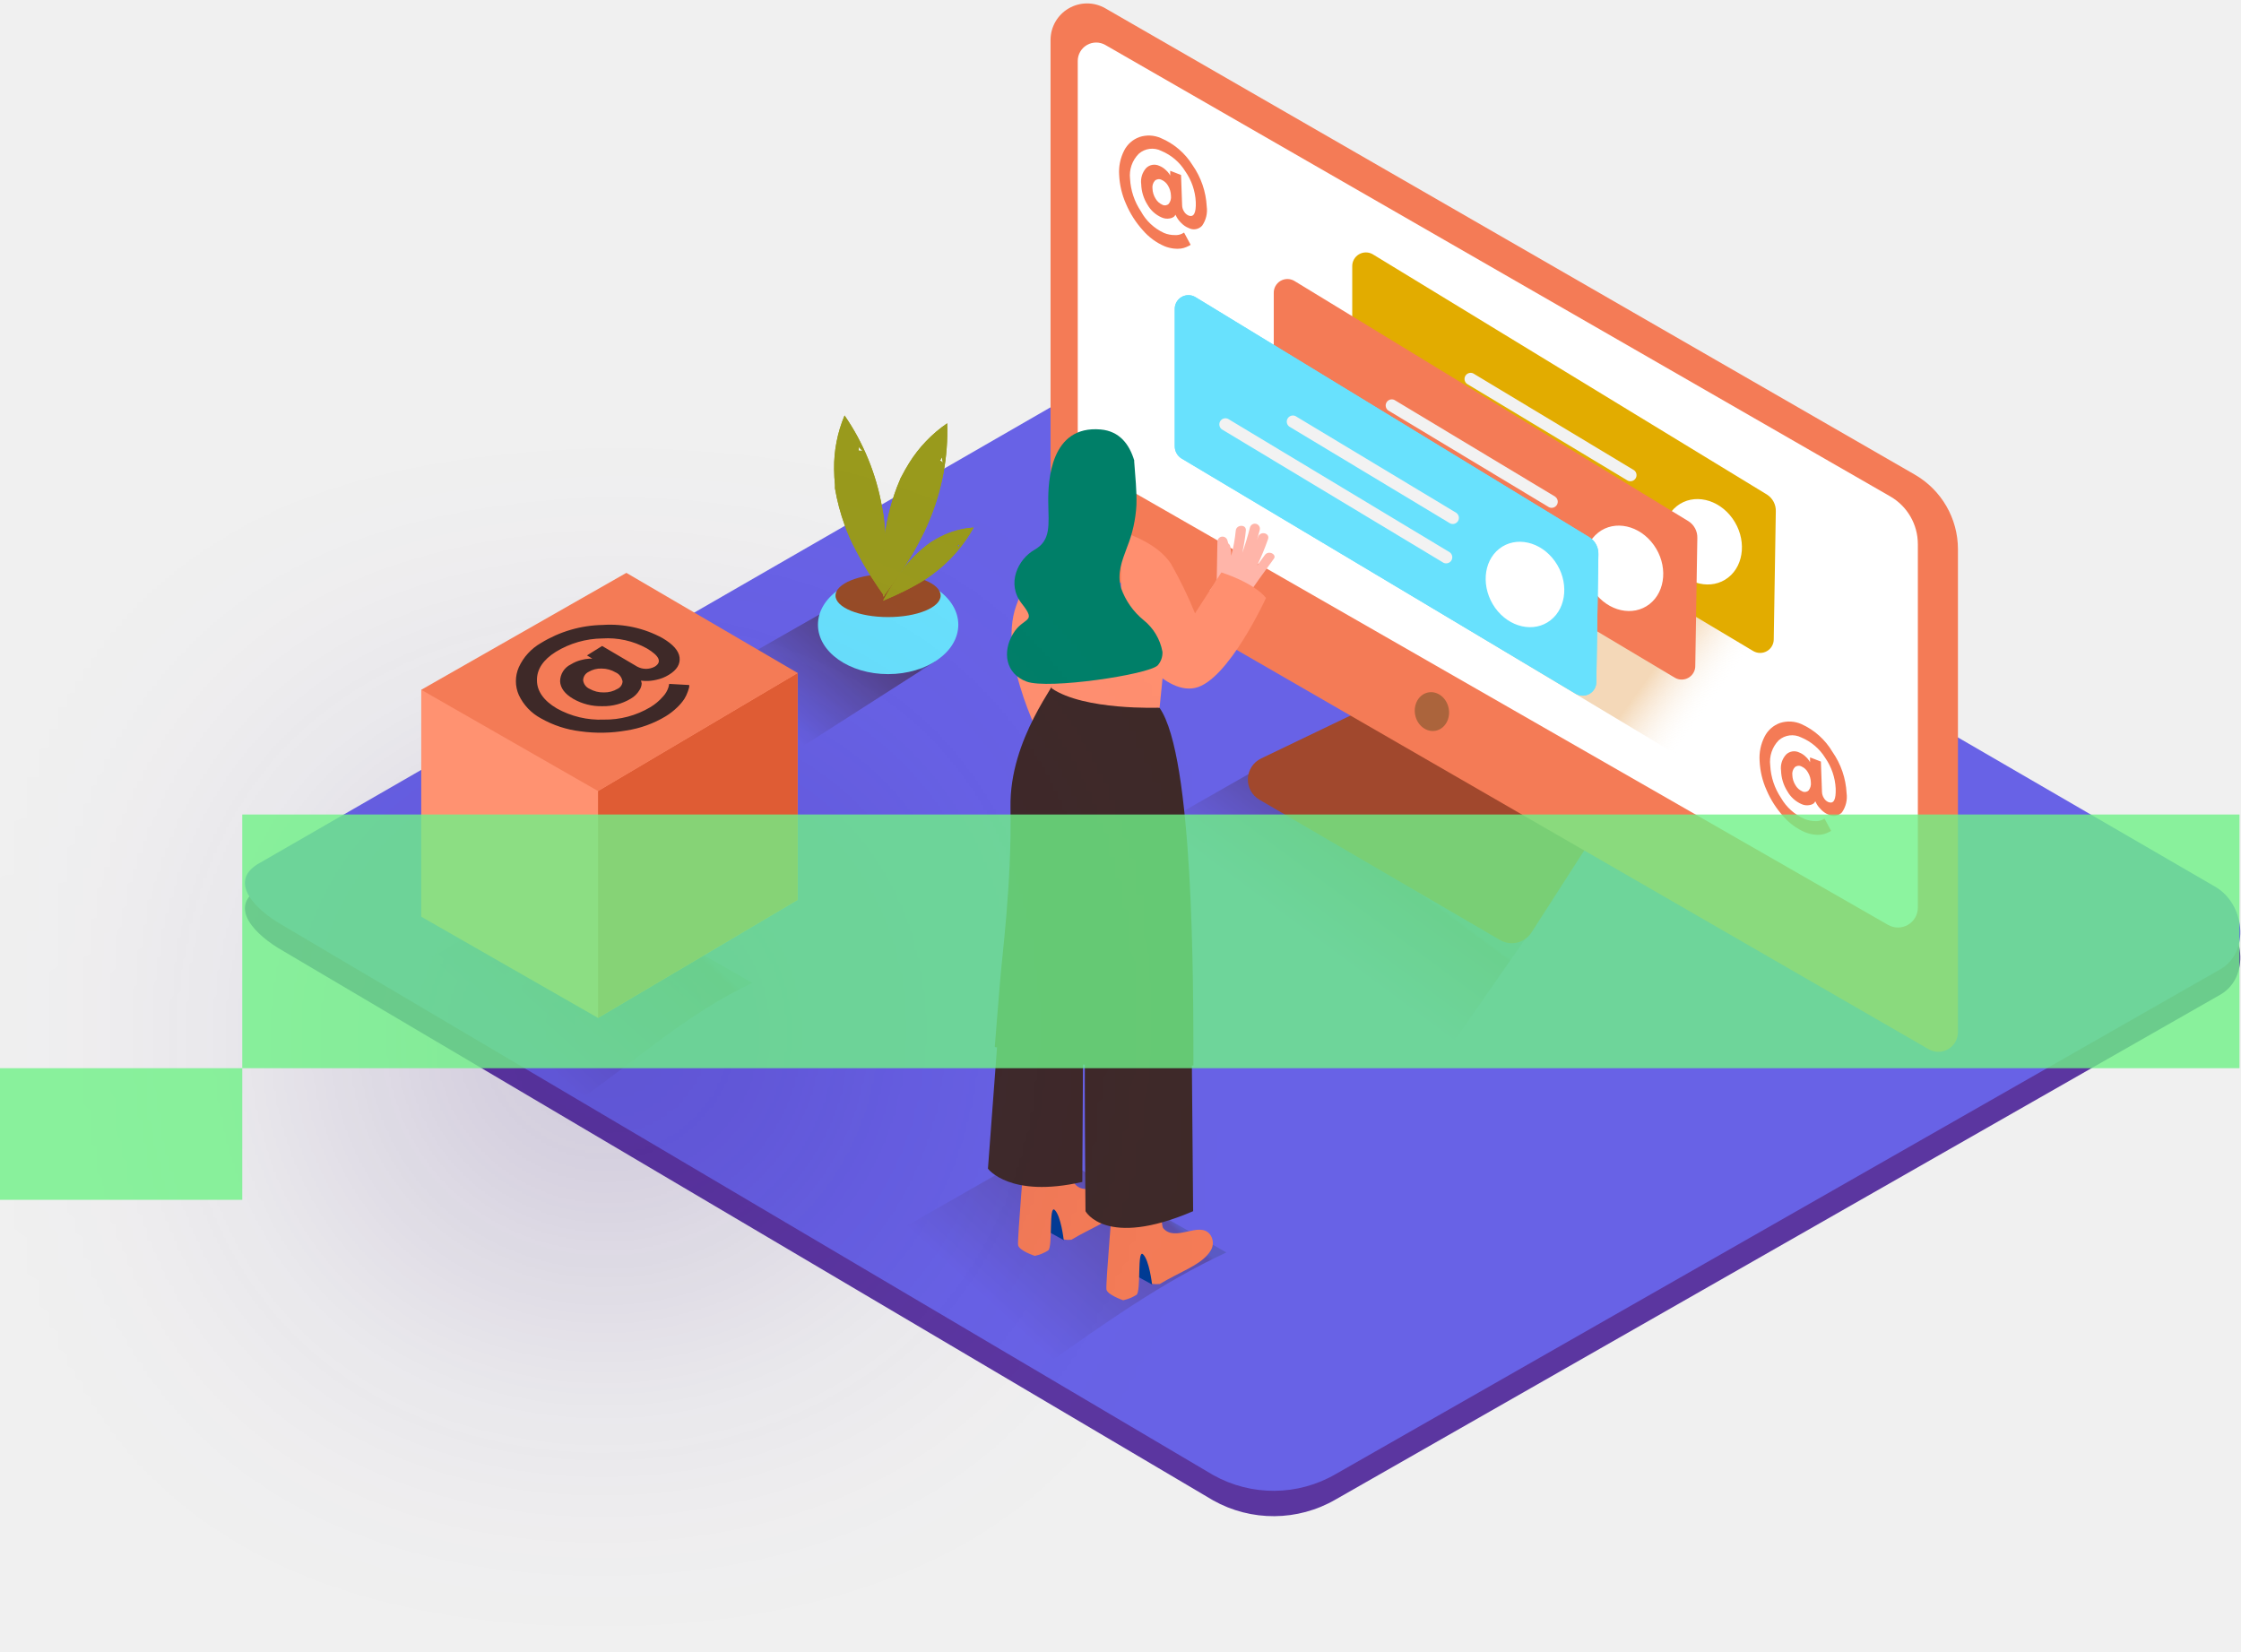
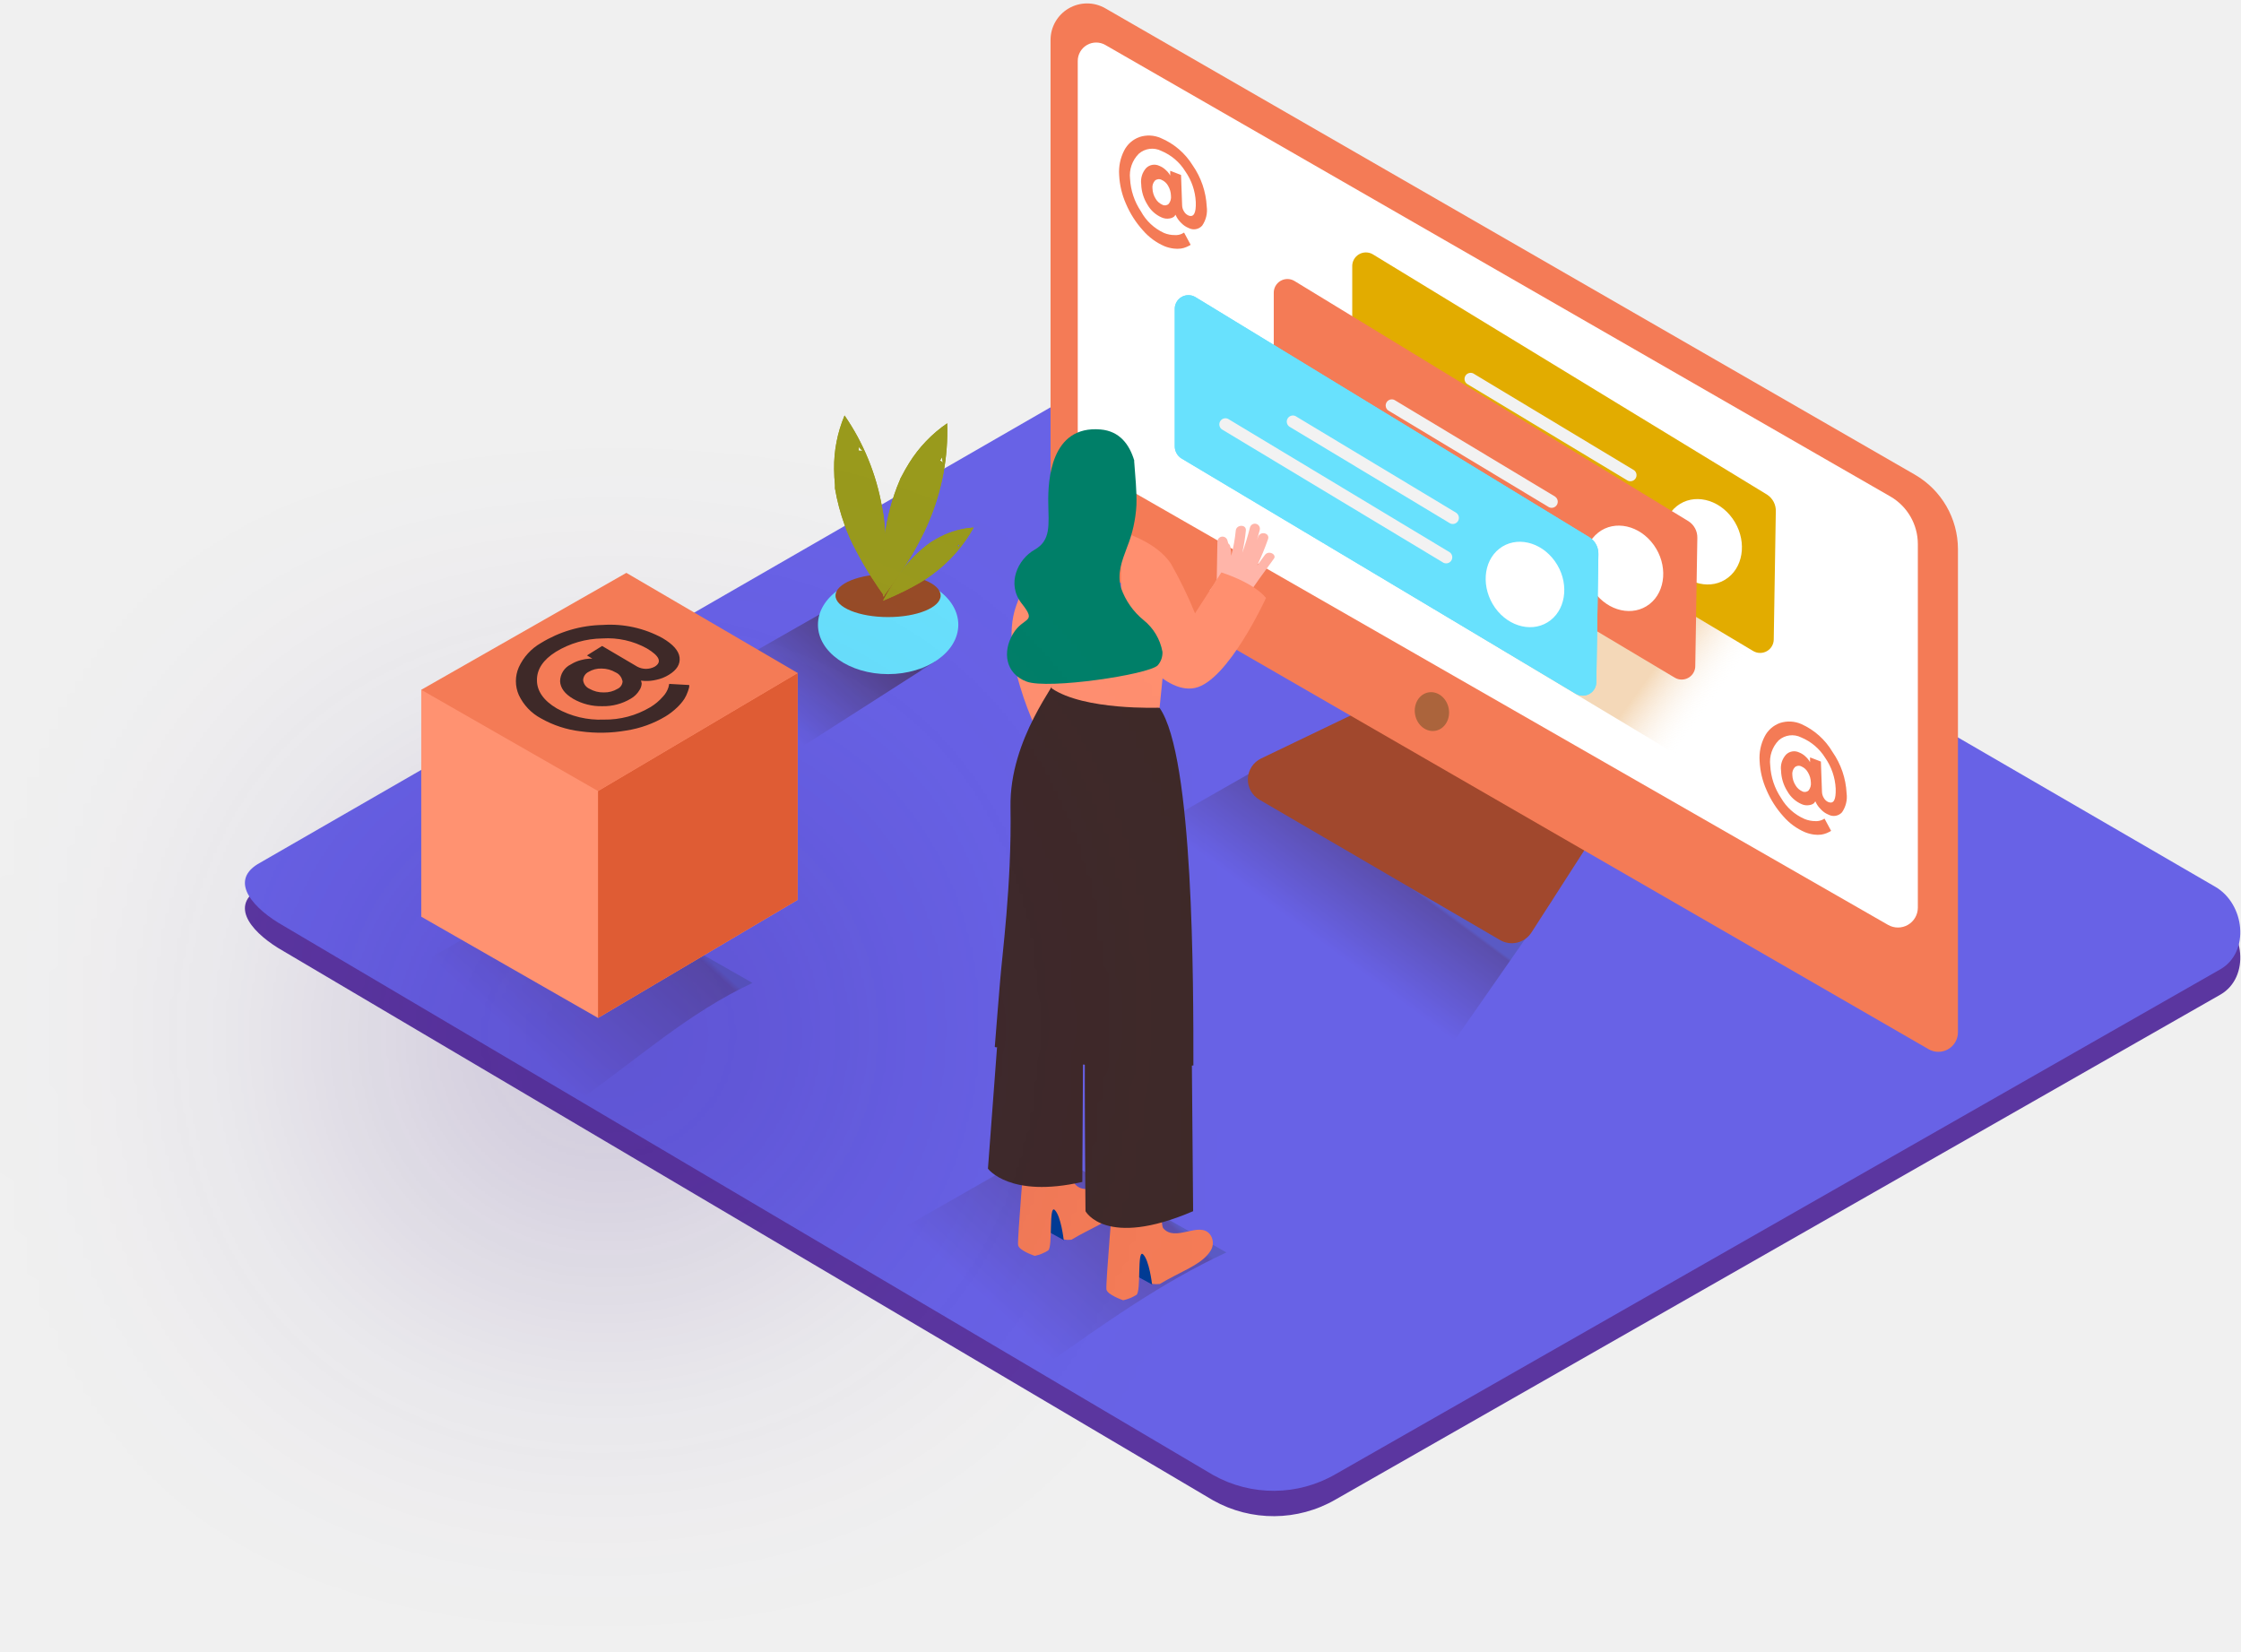
- <svg xmlns="http://www.w3.org/2000/svg" xmlns:xlink="http://www.w3.org/1999/xlink" id="svg141" version="1.1" height="196" width="266">
+ <svg xmlns="http://www.w3.org/2000/svg" xmlns:xlink="http://www.w3.org/1999/xlink" width="266" height="196" version="1.1" id="svg141">
  <defs id="defs43">
-     <linearGradient id="a" y2="55.524%" x2="40.788%" y1="36.858%" x1="61.181%">
-       <stop id="stop2" offset="0%" stop-color="#78B46A" />
-       <stop id="stop4" offset="3%" stop-color="#7F3500" />
-       <stop id="stop6" offset="100%" stop-color="#FFF" />
+     <linearGradient x1="61.181%" y1="36.858%" x2="40.788%" y2="55.524%" id="a">
+       <stop stop-color="#78B46A" offset="0%" id="stop2" />
+       <stop stop-color="#7F3500" offset="3%" id="stop4" />
+       <stop stop-color="#FFF" offset="100%" id="stop6" />
    </linearGradient>
-     <linearGradient id="b" y2="62.428%" x2="29.852%" y1="28.582%" x1="82.186%">
-       <stop id="stop9" offset="0%" stop-color="#78B46A" />
-       <stop id="stop11" offset="3%" stop-color="#7F3500" />
-       <stop id="stop13" offset="100%" stop-color="#FFF" />
+     <linearGradient x1="82.186%" y1="28.582%" x2="29.852%" y2="62.428%" id="b">
+       <stop stop-color="#78B46A" offset="0%" id="stop9" />
+       <stop stop-color="#7F3500" offset="3%" id="stop11" />
+       <stop stop-color="#FFF" offset="100%" id="stop13" />
    </linearGradient>
-     <linearGradient id="c" y2="66.572%" x2="21.557%" y1="21.945%" x1="80.66%">
-       <stop id="stop16" offset="0%" stop-color="#78B46A" />
-       <stop id="stop18" offset="3%" stop-color="#7F3500" />
-       <stop id="stop20" offset="100%" stop-color="#FFF" />
+     <linearGradient x1="80.66%" y1="21.945%" x2="21.557%" y2="66.572%" id="c">
+       <stop stop-color="#78B46A" offset="0%" id="stop16" />
+       <stop stop-color="#7F3500" offset="3%" id="stop18" />
+       <stop stop-color="#FFF" offset="100%" id="stop20" />
    </linearGradient>
-     <linearGradient id="d" y2="55.262%" x2="67.462%" y1="60.558%" x1="81.016%">
-       <stop id="stop23" offset="0%" stop-opacity="0" stop-color="#FFF" />
-       <stop id="stop25" offset="99%" stop-color="#DC841E" />
+     <linearGradient x1="81.016%" y1="60.558%" x2="67.462%" y2="55.262%" id="d">
+       <stop stop-color="#FFF" stop-opacity="0" offset="0%" id="stop23" />
+       <stop stop-color="#DC841E" offset="99%" id="stop25" />
    </linearGradient>
-     <linearGradient id="e" y2="62.288%" x2="29.857%" y1="27.602%" x1="82.183%">
-       <stop id="stop28" offset="0%" stop-color="#78B46A" />
-       <stop id="stop30" offset="3%" stop-color="#7F3500" />
-       <stop id="stop32" offset="100%" stop-color="#FFF" />
+     <linearGradient x1="82.183%" y1="27.602%" x2="29.857%" y2="62.288%" id="e">
+       <stop stop-color="#78B46A" offset="0%" id="stop28" />
+       <stop stop-color="#7F3500" offset="3%" id="stop30" />
+       <stop stop-color="#FFF" offset="100%" id="stop32" />
    </linearGradient>
-     <filter id="f" filterUnits="objectBoundingBox" height="527.4%" width="491.7%" y="-152.6%" x="-195.8%">
-       <feOffset id="feOffset35" result="shadowOffsetOuter1" in="SourceAlpha" dy="25" />
-       <feGaussianBlur id="feGaussianBlur37" result="shadowBlurOuter1" in="shadowOffsetOuter1" stdDeviation="25" />
-       <feColorMatrix id="feColorMatrix39" in="shadowBlurOuter1" values="0 0 0 0 0.209 0 0 0 0 0.069 0 0 0 0 0.478 0 0 0 0.497 0" />
+     <filter x="-195.8%" y="-152.6%" width="491.7%" height="527.4%" filterUnits="objectBoundingBox" id="f">
+       <feOffset dy="25" in="SourceAlpha" result="shadowOffsetOuter1" id="feOffset35" />
+       <feGaussianBlur stdDeviation="25" in="shadowOffsetOuter1" result="shadowBlurOuter1" id="feGaussianBlur37" />
+       <feColorMatrix values="0 0 0 0 0.209 0 0 0 0 0.069 0 0 0 0 0.478 0 0 0 0.497 0" in="shadowBlurOuter1" id="feColorMatrix39" />
    </filter>
-     <path d="M0 13.878v26.935L20.984 52.83l23.694-14.013V11.883" id="g" />
+     <path id="g" d="M0 13.878v26.935L20.984 52.83l23.694-14.013V11.883" />
  </defs>
-   <g id="g139" fill-rule="evenodd" fill="none">
-     <g id="g125" fill-rule="nonzero" transform="translate(29)">
-       <path id="path45" fill="#5B36A0" d="M114.994 178.096L4.676 112.92c-3.512-1.974-6.523-5.209-3.1-7.331L112.286 41.8c1.66-1.03 4.181-1.705 5.873-.72l115.786 67.19c3.512 2.038 4.142 7.717.643 9.774l-105.056 59.95a14.67 14.67 0 01-14.538.102z" />
-       <path id="path47" fill="#6862E6" d="M114.994 175.088L4.676 109.91c-3.512-1.975-6.523-5.21-3.1-7.332l110.71-63.788c1.66-1.029 4.181-1.704 5.873-.72l115.786 67.19c3.512 2.039 4.142 7.717.643 9.775l-105.056 59.949a14.67 14.67 0 01-14.538.103z" />
-       <path id="path49" style="mix-blend-mode:multiply" opacity=".25" fill="url(#a)" d="M124.09 89.094l-21.768 12.418s33.533 20.457 40.39 23.338l12.537-18.007" />
-       <path id="path51" style="mix-blend-mode:multiply" opacity=".25" fill="url(#b)" d="M116.57 148.67l-21.774-12.393-21.774 12.418s11.34 6.92 22.18 13.274c6.882-4.868 13.771-9.788 21.368-13.3z" />
-       <path id="path53" style="mix-blend-mode:multiply" opacity=".46" fill="url(#c)" d="M69.658 72.142L55.847 80.02s1.17 7.222 8.028 10.103l18.082-11.576" />
-       <ellipse id="ellipse55" ry="5.865" rx="8.33" cy="74.155" cx="76.418" fill="#68E1FD" />
-       <ellipse id="ellipse57" ry="2.553" rx="6.24" cy="70.695" cx="76.412" fill="#974C26" />
-       <path id="path59" fill="#999A1C" d="M76.187 66.438c0-1.151-.039-2.303-.129-3.454-.026-.3-.054-.598-.084-.894l-.064-.585c0-.173-.09-.643-.09-.598-.039-.236-.08-.47-.122-.7a27.482 27.482 0 00-4.451-10.888 15.913 15.913 0 00-1.242 6.373c0 .643.051 1.286.103 1.89v.38a25.153 25.153 0 001.158 4.38 21.007 21.007 0 001.344 3.009 41.327 41.327 0 001.846 3.183c.515.81 1.004 1.53 1.5 2.219.154-1.434.224-2.875.23-4.315zm-3.274-12.946a1.035 1.035 0 000-.45c.158.163.315.33.47.502a1.428 1.428 0 00-.477-.052h.007z" />
-       <path id="path61" fill="#999A1C" d="M78.329 67.325c.643-.97 1.21-1.93 1.756-2.977.141-.266.279-.532.412-.798l.263-.534.251-.553.277-.643a27.48 27.48 0 002.142-11.575 15.918 15.918 0 00-4.503 4.694 23.024 23.024 0 00-.933 1.647l-.128.237-.033.103c-.122.29-.244.58-.36.875a25.153 25.153 0 00-1.035 3.44 21.005 21.005 0 00-.496 3.261 38.863 38.863 0 00-.167 3.672c0 .958 0 1.833.058 2.675.855-1.138 1.717-2.308 2.496-3.524zm4.245-12.662c.101-.113.176-.247.219-.393.047.223.088.438.122.644-.1-.1-.215-.185-.34-.251z" />
-       <path id="path63" fill="#999A1C" d="M78.284 70.193c.647-.321 1.29-.668 1.93-1.041l.482-.296.315-.2.309-.218.36-.264a17.288 17.288 0 004.889-5.55 10.017 10.017 0 00-3.937 1.087c-.354.18-.695.38-1.036.585l-.147.09-.052.045-.476.354c-.593.467-1.152.977-1.672 1.524-.481.498-.922 1.034-1.32 1.601a41.869 41.869 0 00-1.286 1.93c-.308.514-.585.996-.83 1.466.83-.347 1.66-.708 2.47-1.113zm6.38-5.466a.643.643 0 00.245-.141 6.569 6.569 0 01-.154.405.9.9 0 00-.09-.257v-.007zM76.187 66.438c0-1.151-.039-2.303-.129-3.454-.026-.3-.054-.598-.084-.894l-.064-.585c0-.173-.09-.643-.09-.598-.039-.236-.08-.47-.122-.7a27.482 27.482 0 00-4.451-10.888 15.913 15.913 0 00-1.242 6.373c0 .643.051 1.286.103 1.89v.38a25.153 25.153 0 001.158 4.38 21.007 21.007 0 001.344 3.009 41.327 41.327 0 001.846 3.183c.515.81 1.004 1.53 1.5 2.219.154-1.434.224-2.875.23-4.315zm-3.274-12.946a1.035 1.035 0 000-.45c.158.163.315.33.47.502a1.428 1.428 0 00-.477-.052h.007z" />
-       <path id="path65" fill="#999A1C" d="M78.329 67.325c.643-.97 1.21-1.93 1.756-2.977.141-.266.279-.532.412-.798l.263-.534.251-.553.277-.643a27.48 27.48 0 002.142-11.575 15.918 15.918 0 00-4.503 4.694 23.024 23.024 0 00-.933 1.647l-.128.237-.033.103c-.122.29-.244.58-.36.875a25.153 25.153 0 00-1.035 3.44 21.005 21.005 0 00-.496 3.261 38.863 38.863 0 00-.167 3.672c0 .958 0 1.833.058 2.675.855-1.138 1.717-2.308 2.496-3.524zm4.245-12.662c.101-.113.176-.247.219-.393.047.223.088.438.122.644-.1-.1-.215-.185-.34-.251z" />
-       <path id="path67" fill="#999A1C" d="M78.284 70.193c.647-.321 1.29-.668 1.93-1.041l.482-.296.315-.2.309-.218.36-.264a17.288 17.288 0 004.889-5.55 10.017 10.017 0 00-3.937 1.087c-.354.18-.695.38-1.036.585l-.147.09-.052.045-.476.354c-.593.467-1.152.977-1.672 1.524-.481.498-.922 1.034-1.32 1.601a41.869 41.869 0 00-1.286 1.93c-.308.514-.585.996-.83 1.466.83-.347 1.66-.708 2.47-1.113zm6.38-5.466a.643.643 0 00.245-.141 6.569 6.569 0 01-.154.405.9.9 0 00-.09-.257v-.007z" />
-       <path id="path69" fill="#A1482D" d="M132.735 84.245l-12.048 5.788a2.772 2.772 0 00-.193 4.894l28.554 16.656a2.773 2.773 0 003.731-.894l6.94-10.791" />
-       <path id="path71" fill="#F47B56" d="M198.264 56.328L102.194.984a4.336 4.336 0 00-6.497 3.756v57.575c0 1.287.686 2.476 1.8 3.12l102.42 59.106a2.323 2.323 0 003.486-2.013V65.19a10.225 10.225 0 00-5.14-8.862z" />
-       <path id="path73" fill="#FFF" d="M102.2 5.338l93.169 53.588a6.533 6.533 0 013.274 5.66v43.157a2.36 2.36 0 01-3.531 2.045l-95.016-54.482a2.328 2.328 0 01-1.17-2.02V7.235a2.186 2.186 0 013.274-1.897z" />
-       <ellipse id="ellipse75" ry="2.315" rx="2.026" cy="84.467" cx="140.964" transform="rotate(-10.9 140.964 84.467)" fill="#AB643C" />
-       <path id="path77" d="M127.242 63.891l43.297 26.007 21.389-12.431-38.216-22.238" opacity=".32" fill="url(#d)" />
-       <path id="path79" fill="#E2AC00" d="M180.748 58.714l-46.81-28.534a1.621 1.621 0 00-2.431 1.46v16.257a1.704 1.704 0 00.817 1.467l46.803 27.93a1.615 1.615 0 002.412-1.41l.244-15.157a2.276 2.276 0 00-1.035-2.013z" />
-       <path id="path81" fill="#FFF" d="M169.549 67.08c1.679 2.348 4.631 3.004 6.587 1.473 1.955-1.53 2.18-4.675.501-7.016-1.679-2.34-4.631-3.003-6.587-1.472-1.955 1.53-2.18 4.669-.501 7.016z" />
-       <path id="path83" fill="#F2F2F2" d="M164.956 55.814l-19.092-11.492a.727.727 0 00-.733 1.247l19.092 11.492a.727.727 0 00.733-1.247zM164.171 60.483l-26.315-15.84a.727.727 0 00-.702 1.248l26.284 15.846a.727.727 0 00.733-1.248v-.006z" />
-       <path id="path85" fill="#F47B56" d="M171.408 61.865l-46.784-28.527a1.621 1.621 0 00-2.432 1.46v16.25c-.007.6.3 1.159.81 1.473l46.804 27.93a1.615 1.615 0 002.419-1.44l.244-15.159a2.276 2.276 0 00-1.061-1.987z" />
-       <path id="path87" fill="#FFF" d="M160.209 70.232c1.679 2.347 4.631 3.003 6.587 1.473 1.955-1.53 2.18-4.676.501-7.017-1.679-2.34-4.631-3.003-6.587-1.472-1.955 1.53-2.18 4.669-.501 7.016z" />
-       <path id="path89" fill="#F2F2F2" d="M155.616 58.965L136.51 47.473a.727.727 0 00-.733 1.248l19.092 11.492a.727.727 0 00.733-1.248h.013zM154.825 63.666l-26.31-15.865a.727.727 0 00-.733 1.248l26.316 15.839a.727.727 0 00.733-1.248l-.006.026z" />
-       <path id="path91" fill="#68E1FD" d="M159.668 63.782l-46.796-28.528a1.621 1.621 0 00-2.432 1.46v16.251a1.704 1.704 0 00.817 1.466l46.803 27.93a1.615 1.615 0 002.419-1.44l.244-15.159c.021-.8-.38-1.551-1.055-1.98z" />
-       <path id="path93" fill="#68E1FD" d="M159.668 63.782l-46.796-28.528a1.621 1.621 0 00-2.432 1.46v16.251a1.704 1.704 0 00.817 1.466l46.803 27.93a1.615 1.615 0 002.419-1.44l.244-15.159c.021-.8-.38-1.551-1.055-1.98z" />
-       <path id="path95" fill="#FFF" d="M148.463 72.148c1.679 2.348 4.631 3.004 6.587 1.473 1.955-1.53 2.18-4.675.501-7.016-1.678-2.34-4.631-3.003-6.586-1.473-1.956 1.53-2.162 4.67-.502 7.016z" />
-       <path id="path97" fill="#F2F2F2" d="M143.87 60.881L124.772 49.39a.727.727 0 00-.734 1.248l19.092 11.492a.727.727 0 00.734-1.248h.006zM143.079 65.557l-26.316-15.84a.727.727 0 00-.733 1.248l26.315 15.84a.727.727 0 00.734-1.248z" />
-       <path id="path99" fill="#FF8F6F" d="M98.25 62.187a22.765 22.765 0 00-6.632 9.717c-2.328 6.43 3.493 16.939 3.493 16.939l9.057-7.17" />
-       <path id="path101" fill="#003B94" d="M97.273 147.21l-2.458-1.357.644-3.511s3.66.347 3.981 1.646" />
-       <path id="path103" fill="#F47B56" d="M98.173 147.158c.553-.34 1.132-.643 1.705-.945 1.421-.778 3.473-1.582 4.348-3.042a1.697 1.697 0 00-.116-1.929c-1.286-1.556-4.104 1.003-5.544-.72-.283-.341-.419-5.75-.419-5.75l-5.48 1.48s-.926 10.868-.823 11.537c.102.668 1.987 1.286 1.987 1.286a4.857 4.857 0 001.583-.643c.572-.418.051-5.518.784-4.804.734.714 1.055 3.505 1.055 3.505.305.046.614.054.92.025z" />
-       <path id="path105" fill="#003B94" d="M107.738 152.464l-2.457-1.338.643-3.511s3.66.347 3.982 1.646" />
-       <path id="path107" fill="#F47B56" d="M108.665 152.412c.553-.34 1.132-.643 1.704-.945 1.422-.778 3.474-1.582 4.349-3.042a1.697 1.697 0 00-.116-1.929c-1.287-1.556-4.104 1.003-5.545-.72-.283-.341-.418-5.75-.418-5.75l-5.48 1.48s-.933 10.906-.83 11.55c.102.643 1.987 1.286 1.987 1.286a4.857 4.857 0 001.583-.643c.572-.418.051-5.518.784-4.804.734.714 1.055 3.505 1.055 3.505.307.042.619.046.927.012z" />
-       <path id="path109" fill="#3E2928" d="M89.882 117.133l-1.615 21.588s2.573 3.55 11.2 1.576l.083-14.553M99.846 121.41c-.187 1.858 0 22.36 0 22.36s2.386 4.462 12.775 0l-.148-17.422" />
-       <path id="path111" fill="#3E2928" d="M89.078 124.264c.707.49.952-2.025 1.691-1.594a42.094 42.094 0 008.517 3.755h.064a.586.586 0 01.792.29c1.834.547 3.7.976 5.59 1.286 2.424.386 4.431-1.409 6.92-1.53 0-9.531.046-36.657-4.013-42.445l-12.01-4.038c-.058.99-5.828 7.678-5.686 15.833.16 9.19-1.036 17.858-1.242 20.733-.032.489-.598 7.19-.623 7.71z" />
-       <path id="path113" fill="#FF8F6F" d="M109.745 73.068l-1.106 10.933s-8.96.36-12.82-2.303v-9.273" />
-       <path id="path115" fill="#FFB5A9" d="M121.137 65.872l-.913 1.247A30.002 30.002 0 00121.51 64c.258-.726-.907-1.016-1.164-.289l-.135.373c.112-.386.217-.774.315-1.164a.6.6 0 10-1.164-.29 31.17 31.17 0 01-.907 2.985 21.3 21.3 0 00.425-2.637c.077-.765-1.126-.733-1.197 0-.1 1.01-.28 2.01-.54 2.99a5.57 5.57 0 00-.097-1.029.604.604 0 00-.25-.43 4.653 4.653 0 00-.116-.4.605.605 0 00-1.178.18l-.077 4.502c-.218.467-.501.9-.842 1.287.578.4 1.137.83 1.672 1.286.478.403.933.833 1.364 1.286.386-.48.757-.969 1.113-1.466a.643.643 0 00.115-.129 128.076 128.076 0 013.32-4.682c.476-.527-.573-1.112-1.03-.501z" />
-       <path id="path117" fill="#FF8F6F" d="M104.059 63.1s4.233 1.138 5.95 3.859a48.38 48.38 0 012.837 5.845l3.126-4.855s3.795 1.164 5.3 3.029c0 0-4.502 9.84-8.426 10.682-3.924.842-8.092-5.775-8.092-5.775s-.862 2.765-.695-.187" />
-       <path id="path119" fill="#007F68" d="M106.748 73.615a8.572 8.572 0 01-2.683-3.82c-.508-1.73.129-3.248.72-4.856a15.643 15.643 0 001.107-4.997c.052-1.684-.141-3.37-.257-5.048a.489.489 0 010-.218c-.566-1.898-1.724-3.505-4.008-3.698-5.911-.502-6.246 6.045-6.2 8.707.044 2.663.328 4.463-1.634 5.576-1.962 1.112-3.378 4.032-1.506 6.392 1.872 2.36.193 1.499-1.055 3.595-1.247 2.097-.926 4.714 1.634 5.66 2.56.945 14.46-.83 15.554-1.93a2.27 2.27 0 00.56-1.608 6.238 6.238 0 00-2.232-3.755z" />
-       <path id="path121" fill="#F47B56" d="M112.563 19.62a9.42 9.42 0 011.672 4.888 3.215 3.215 0 01-.547 2.283 1.319 1.319 0 01-1.595.277 2.464 2.464 0 01-.862-.58 3.003 3.003 0 01-.553-.7l-.154-.302c-.042.079-.094.152-.155.218-.153.12-.335.197-.527.225-.322.06-.654.02-.952-.115a3.57 3.57 0 01-1.686-1.512 4.854 4.854 0 01-.746-2.437c-.095-.7.124-1.406.598-1.93a1.377 1.377 0 011.564-.244c.258.103.495.251.7.438.176.149.332.32.464.508l.116.206v-.573l1.286.502.129 3.614c.009.259.089.51.231.727.121.209.306.373.528.47.622.244.909-.292.862-1.609a6.957 6.957 0 00-1.242-3.633 6.091 6.091 0 00-2.85-2.43 2.4 2.4 0 00-2.675.34 3.633 3.633 0 00-1.036 2.971 7.664 7.664 0 001.287 3.859 5.93 5.93 0 002.746 2.572c.408.17.845.255 1.287.25.287.02.575-.033.836-.154l.257-.141.779 1.447-.129.09c-.122.068-.249.129-.38.18-.205.089-.421.15-.643.18a3.217 3.217 0 01-.855 0 4.31 4.31 0 01-1.087-.277 7.076 7.076 0 01-2.573-1.89 11.209 11.209 0 01-1.994-3.113 9.529 9.529 0 01-.824-3.453 5.542 5.542 0 01.592-2.9 3.267 3.267 0 011.827-1.608 3.52 3.52 0 012.534.128 8.175 8.175 0 013.77 3.229zm-2.837 4.573c.211-.27.306-.612.264-.952a2.456 2.456 0 00-.341-1.19 1.634 1.634 0 00-.779-.707.701.701 0 00-.79.103 1.177 1.177 0 00-.284.933c.015.424.141.836.367 1.196.185.326.472.584.817.733.247.127.548.08.746-.116M188.512 89.255a9.388 9.388 0 011.672 4.887 3.215 3.215 0 01-.546 2.283 1.325 1.325 0 01-1.596.277 2.534 2.534 0 01-.862-.58 3.113 3.113 0 01-.553-.7l-.154-.302a1.248 1.248 0 01-.155.218c-.152.12-.334.199-.527.225-.319.064-.65.026-.946-.109a3.57 3.57 0 01-1.685-1.518 4.835 4.835 0 01-.753-2.443c-.099-.7.12-1.408.599-1.93a1.37 1.37 0 011.556-.244c.258.102.496.25.701.437.176.152.331.325.464.515l.122.205v-.572l1.286.495.129 3.614c.011.259.091.51.231.727.121.21.306.374.528.47.643.244.907-.29.868-1.608a6.99 6.99 0 00-1.241-3.64 6.104 6.104 0 00-2.843-2.424 2.406 2.406 0 00-2.676.334 3.633 3.633 0 00-1.01 2.99 7.639 7.639 0 001.286 3.859 5.956 5.956 0 002.78 2.489c.407.17.844.257 1.286.257.287.017.574-.036.836-.155l.257-.141.779 1.447-.13.09c-.121.069-.248.129-.379.18a2.83 2.83 0 01-.643.18 3.281 3.281 0 01-.862 0 4.298 4.298 0 01-1.08-.283 7.076 7.076 0 01-2.573-1.884 11.234 11.234 0 01-1.995-3.12 9.51 9.51 0 01-.823-3.452 5.51 5.51 0 01.592-2.894 3.293 3.293 0 011.827-1.615 3.564 3.564 0 012.54.13 8.188 8.188 0 013.693 3.305zm-2.837 4.572c.213-.269.31-.611.27-.952a2.437 2.437 0 00-.347-1.19 1.608 1.608 0 00-.772-.707.701.701 0 00-.791.097 1.164 1.164 0 00-.29.932c.015.422.142.833.367 1.19.185.328.472.588.817.74a.643.643 0 00.746-.11" />
-       <path id="path123" style="mix-blend-mode:multiply" opacity=".25" fill="url(#e)" d="M60.324 116.676L38.55 104.29l-21.768 12.412s12.113 7.562 22.951 13.916c6.883-4.862 13-10.424 20.591-13.942z" />
+   <g fill="none" fill-rule="evenodd" id="g139">
+     <g transform="translate(29)" fill-rule="nonzero" id="g125">
+       <path d="M114.994 178.096L4.676 112.92c-3.512-1.974-6.523-5.209-3.1-7.331L112.286 41.8c1.66-1.03 4.181-1.705 5.873-.72l115.786 67.19c3.512 2.038 4.142 7.717.643 9.774l-105.056 59.95a14.67 14.67 0 01-14.538.102z" fill="#5B36A0" id="path45" />
+       <path d="M114.994 175.088L4.676 109.91c-3.512-1.975-6.523-5.21-3.1-7.332l110.71-63.788c1.66-1.029 4.181-1.704 5.873-.72l115.786 67.19c3.512 2.039 4.142 7.717.643 9.775l-105.056 59.949a14.67 14.67 0 01-14.538.103z" fill="#6862E6" id="path47" />
+       <path d="M124.09 89.094l-21.768 12.418s33.533 20.457 40.39 23.338l12.537-18.007" fill="url(#a)" opacity=".25" style="mix-blend-mode:multiply" id="path49" />
+       <path d="M116.57 148.67l-21.774-12.393-21.774 12.418s11.34 6.92 22.18 13.274c6.882-4.868 13.771-9.788 21.368-13.3z" fill="url(#b)" opacity=".25" style="mix-blend-mode:multiply" id="path51" />
+       <path d="M69.658 72.142L55.847 80.02s1.17 7.222 8.028 10.103l18.082-11.576" fill="url(#c)" opacity=".46" style="mix-blend-mode:multiply" id="path53" />
+       <ellipse fill="#68E1FD" cx="76.418" cy="74.155" rx="8.33" ry="5.865" id="ellipse55" />
+       <ellipse fill="#974C26" cx="76.412" cy="70.695" rx="6.24" ry="2.553" id="ellipse57" />
+       <path d="M76.187 66.438c0-1.151-.039-2.303-.129-3.454-.026-.3-.054-.598-.084-.894l-.064-.585c0-.173-.09-.643-.09-.598-.039-.236-.08-.47-.122-.7a27.482 27.482 0 00-4.451-10.888 15.913 15.913 0 00-1.242 6.373c0 .643.051 1.286.103 1.89v.38a25.153 25.153 0 001.158 4.38 21.007 21.007 0 001.344 3.009 41.327 41.327 0 001.846 3.183c.515.81 1.004 1.53 1.5 2.219.154-1.434.224-2.875.23-4.315zm-3.274-12.946a1.035 1.035 0 000-.45c.158.163.315.33.47.502a1.428 1.428 0 00-.477-.052h.007z" fill="#999A1C" id="path59" />
+       <path d="M78.329 67.325c.643-.97 1.21-1.93 1.756-2.977.141-.266.279-.532.412-.798l.263-.534.251-.553.277-.643a27.48 27.48 0 002.142-11.575 15.918 15.918 0 00-4.503 4.694 23.024 23.024 0 00-.933 1.647l-.128.237-.033.103c-.122.29-.244.58-.36.875a25.153 25.153 0 00-1.035 3.44 21.005 21.005 0 00-.496 3.261 38.863 38.863 0 00-.167 3.672c0 .958 0 1.833.058 2.675.855-1.138 1.717-2.308 2.496-3.524zm4.245-12.662c.101-.113.176-.247.219-.393.047.223.088.438.122.644-.1-.1-.215-.185-.34-.251z" fill="#999A1C" id="path61" />
+       <path d="M78.284 70.193c.647-.321 1.29-.668 1.93-1.041l.482-.296.315-.2.309-.218.36-.264a17.288 17.288 0 004.889-5.55 10.017 10.017 0 00-3.937 1.087c-.354.18-.695.38-1.036.585l-.147.09-.052.045-.476.354c-.593.467-1.152.977-1.672 1.524-.481.498-.922 1.034-1.32 1.601a41.869 41.869 0 00-1.286 1.93c-.308.514-.585.996-.83 1.466.83-.347 1.66-.708 2.47-1.113zm6.38-5.466a.643.643 0 00.245-.141 6.569 6.569 0 01-.154.405.9.9 0 00-.09-.257v-.007zM76.187 66.438c0-1.151-.039-2.303-.129-3.454-.026-.3-.054-.598-.084-.894l-.064-.585c0-.173-.09-.643-.09-.598-.039-.236-.08-.47-.122-.7a27.482 27.482 0 00-4.451-10.888 15.913 15.913 0 00-1.242 6.373c0 .643.051 1.286.103 1.89v.38a25.153 25.153 0 001.158 4.38 21.007 21.007 0 001.344 3.009 41.327 41.327 0 001.846 3.183c.515.81 1.004 1.53 1.5 2.219.154-1.434.224-2.875.23-4.315zm-3.274-12.946a1.035 1.035 0 000-.45c.158.163.315.33.47.502a1.428 1.428 0 00-.477-.052h.007z" fill="#999A1C" id="path63" />
+       <path d="M78.329 67.325c.643-.97 1.21-1.93 1.756-2.977.141-.266.279-.532.412-.798l.263-.534.251-.553.277-.643a27.48 27.48 0 002.142-11.575 15.918 15.918 0 00-4.503 4.694 23.024 23.024 0 00-.933 1.647l-.128.237-.033.103c-.122.29-.244.58-.36.875a25.153 25.153 0 00-1.035 3.44 21.005 21.005 0 00-.496 3.261 38.863 38.863 0 00-.167 3.672c0 .958 0 1.833.058 2.675.855-1.138 1.717-2.308 2.496-3.524zm4.245-12.662c.101-.113.176-.247.219-.393.047.223.088.438.122.644-.1-.1-.215-.185-.34-.251z" fill="#999A1C" id="path65" />
+       <path d="M78.284 70.193c.647-.321 1.29-.668 1.93-1.041l.482-.296.315-.2.309-.218.36-.264a17.288 17.288 0 004.889-5.55 10.017 10.017 0 00-3.937 1.087c-.354.18-.695.38-1.036.585l-.147.09-.052.045-.476.354c-.593.467-1.152.977-1.672 1.524-.481.498-.922 1.034-1.32 1.601a41.869 41.869 0 00-1.286 1.93c-.308.514-.585.996-.83 1.466.83-.347 1.66-.708 2.47-1.113zm6.38-5.466a.643.643 0 00.245-.141 6.569 6.569 0 01-.154.405.9.9 0 00-.09-.257v-.007z" fill="#999A1C" id="path67" />
+       <path d="M132.735 84.245l-12.048 5.788a2.772 2.772 0 00-.193 4.894l28.554 16.656a2.773 2.773 0 003.731-.894l6.94-10.791" fill="#A1482D" id="path69" />
+       <path d="M198.264 56.328L102.194.984a4.336 4.336 0 00-6.497 3.756v57.575c0 1.287.686 2.476 1.8 3.12l102.42 59.106a2.323 2.323 0 003.486-2.013V65.19a10.225 10.225 0 00-5.14-8.862z" fill="#F47B56" id="path71" />
+       <path d="M102.2 5.338l93.169 53.588a6.533 6.533 0 013.274 5.66v43.157a2.36 2.36 0 01-3.531 2.045l-95.016-54.482a2.328 2.328 0 01-1.17-2.02V7.235a2.186 2.186 0 013.274-1.897z" fill="#FFF" id="path73" />
+       <ellipse fill="#AB643C" transform="rotate(-10.9 140.964 84.467)" cx="140.964" cy="84.467" rx="2.026" ry="2.315" id="ellipse75" />
+       <path fill="url(#d)" opacity=".32" d="M127.242 63.891l43.297 26.007 21.389-12.431-38.216-22.238" id="path77" />
+       <path d="M180.748 58.714l-46.81-28.534a1.621 1.621 0 00-2.431 1.46v16.257a1.704 1.704 0 00.817 1.467l46.803 27.93a1.615 1.615 0 002.412-1.41l.244-15.157a2.276 2.276 0 00-1.035-2.013z" fill="#E2AC00" id="path79" />
+       <path d="M169.549 67.08c1.679 2.348 4.631 3.004 6.587 1.473 1.955-1.53 2.18-4.675.501-7.016-1.679-2.34-4.631-3.003-6.587-1.472-1.955 1.53-2.18 4.669-.501 7.016z" fill="#FFF" id="path81" />
+       <path d="M164.956 55.814l-19.092-11.492a.727.727 0 00-.733 1.247l19.092 11.492a.727.727 0 00.733-1.247zM164.171 60.483l-26.315-15.84a.727.727 0 00-.702 1.248l26.284 15.846a.727.727 0 00.733-1.248v-.006z" fill="#F2F2F2" id="path83" />
+       <path d="M171.408 61.865l-46.784-28.527a1.621 1.621 0 00-2.432 1.46v16.25c-.007.6.3 1.159.81 1.473l46.804 27.93a1.615 1.615 0 002.419-1.44l.244-15.159a2.276 2.276 0 00-1.061-1.987z" fill="#F47B56" id="path85" />
+       <path d="M160.209 70.232c1.679 2.347 4.631 3.003 6.587 1.473 1.955-1.53 2.18-4.676.501-7.017-1.679-2.34-4.631-3.003-6.587-1.472-1.955 1.53-2.18 4.669-.501 7.016z" fill="#FFF" id="path87" />
+       <path d="M155.616 58.965L136.51 47.473a.727.727 0 00-.733 1.248l19.092 11.492a.727.727 0 00.733-1.248h.013zM154.825 63.666l-26.31-15.865a.727.727 0 00-.733 1.248l26.316 15.839a.727.727 0 00.733-1.248l-.006.026z" fill="#F2F2F2" id="path89" />
+       <path d="M159.668 63.782l-46.796-28.528a1.621 1.621 0 00-2.432 1.46v16.251a1.704 1.704 0 00.817 1.466l46.803 27.93a1.615 1.615 0 002.419-1.44l.244-15.159c.021-.8-.38-1.551-1.055-1.98z" fill="#68E1FD" id="path91" />
+       <path d="M159.668 63.782l-46.796-28.528a1.621 1.621 0 00-2.432 1.46v16.251a1.704 1.704 0 00.817 1.466l46.803 27.93a1.615 1.615 0 002.419-1.44l.244-15.159c.021-.8-.38-1.551-1.055-1.98z" fill="#68E1FD" id="path93" />
+       <path d="M148.463 72.148c1.679 2.348 4.631 3.004 6.587 1.473 1.955-1.53 2.18-4.675.501-7.016-1.678-2.34-4.631-3.003-6.586-1.473-1.956 1.53-2.162 4.67-.502 7.016z" fill="#FFF" id="path95" />
+       <path d="M143.87 60.881L124.772 49.39a.727.727 0 00-.734 1.248l19.092 11.492a.727.727 0 00.734-1.248h.006zM143.079 65.557l-26.316-15.84a.727.727 0 00-.733 1.248l26.315 15.84a.727.727 0 00.734-1.248z" fill="#F2F2F2" id="path97" />
+       <path d="M98.25 62.187a22.765 22.765 0 00-6.632 9.717c-2.328 6.43 3.493 16.939 3.493 16.939l9.057-7.17" fill="#FF8F6F" id="path99" />
+       <path d="M97.273 147.21l-2.458-1.357.644-3.511s3.66.347 3.981 1.646" fill="#003B94" id="path101" />
+       <path d="M98.173 147.158c.553-.34 1.132-.643 1.705-.945 1.421-.778 3.473-1.582 4.348-3.042a1.697 1.697 0 00-.116-1.929c-1.286-1.556-4.104 1.003-5.544-.72-.283-.341-.419-5.75-.419-5.75l-5.48 1.48s-.926 10.868-.823 11.537c.102.668 1.987 1.286 1.987 1.286a4.857 4.857 0 001.583-.643c.572-.418.051-5.518.784-4.804.734.714 1.055 3.505 1.055 3.505.305.046.614.054.92.025z" fill="#F47B56" id="path103" />
+       <path d="M107.738 152.464l-2.457-1.338.643-3.511s3.66.347 3.982 1.646" fill="#003B94" id="path105" />
+       <path d="M108.665 152.412c.553-.34 1.132-.643 1.704-.945 1.422-.778 3.474-1.582 4.349-3.042a1.697 1.697 0 00-.116-1.929c-1.287-1.556-4.104 1.003-5.545-.72-.283-.341-.418-5.75-.418-5.75l-5.48 1.48s-.933 10.906-.83 11.55c.102.643 1.987 1.286 1.987 1.286a4.857 4.857 0 001.583-.643c.572-.418.051-5.518.784-4.804.734.714 1.055 3.505 1.055 3.505.307.042.619.046.927.012z" fill="#F47B56" id="path107" />
+       <path d="M89.882 117.133l-1.615 21.588s2.573 3.55 11.2 1.576l.083-14.553M99.846 121.41c-.187 1.858 0 22.36 0 22.36s2.386 4.462 12.775 0l-.148-17.422" fill="#3E2928" id="path109" />
+       <path d="M89.078 124.264c.707.49.952-2.025 1.691-1.594a42.094 42.094 0 008.517 3.755h.064a.586.586 0 01.792.29c1.834.547 3.7.976 5.59 1.286 2.424.386 4.431-1.409 6.92-1.53 0-9.531.046-36.657-4.013-42.445l-12.01-4.038c-.058.99-5.828 7.678-5.686 15.833.16 9.19-1.036 17.858-1.242 20.733-.032.489-.598 7.19-.623 7.71z" fill="#3E2928" id="path111" />
+       <path d="M109.745 73.068l-1.106 10.933s-8.96.36-12.82-2.303v-9.273" fill="#FF8F6F" id="path113" />
+       <path d="M121.137 65.872l-.913 1.247A30.002 30.002 0 00121.51 64c.258-.726-.907-1.016-1.164-.289l-.135.373c.112-.386.217-.774.315-1.164a.6.6 0 10-1.164-.29 31.17 31.17 0 01-.907 2.985 21.3 21.3 0 00.425-2.637c.077-.765-1.126-.733-1.197 0-.1 1.01-.28 2.01-.54 2.99a5.57 5.57 0 00-.097-1.029.604.604 0 00-.25-.43 4.653 4.653 0 00-.116-.4.605.605 0 00-1.178.18l-.077 4.502c-.218.467-.501.9-.842 1.287.578.4 1.137.83 1.672 1.286.478.403.933.833 1.364 1.286.386-.48.757-.969 1.113-1.466a.643.643 0 00.115-.129 128.076 128.076 0 013.32-4.682c.476-.527-.573-1.112-1.03-.501z" fill="#FFB5A9" id="path115" />
+       <path d="M104.059 63.1s4.233 1.138 5.95 3.859a48.38 48.38 0 012.837 5.845l3.126-4.855s3.795 1.164 5.3 3.029c0 0-4.502 9.84-8.426 10.682-3.924.842-8.092-5.775-8.092-5.775s-.862 2.765-.695-.187" fill="#FF8F6F" id="path117" />
+       <path d="M106.748 73.615a8.572 8.572 0 01-2.683-3.82c-.508-1.73.129-3.248.72-4.856a15.643 15.643 0 001.107-4.997c.052-1.684-.141-3.37-.257-5.048a.489.489 0 010-.218c-.566-1.898-1.724-3.505-4.008-3.698-5.911-.502-6.246 6.045-6.2 8.707.044 2.663.328 4.463-1.634 5.576-1.962 1.112-3.378 4.032-1.506 6.392 1.872 2.36.193 1.499-1.055 3.595-1.247 2.097-.926 4.714 1.634 5.66 2.56.945 14.46-.83 15.554-1.93a2.27 2.27 0 00.56-1.608 6.238 6.238 0 00-2.232-3.755z" fill="#007F68" id="path119" />
+       <path d="M112.563 19.62a9.42 9.42 0 011.672 4.888 3.215 3.215 0 01-.547 2.283 1.319 1.319 0 01-1.595.277 2.464 2.464 0 01-.862-.58 3.003 3.003 0 01-.553-.7l-.154-.302c-.042.079-.094.152-.155.218-.153.12-.335.197-.527.225-.322.06-.654.02-.952-.115a3.57 3.57 0 01-1.686-1.512 4.854 4.854 0 01-.746-2.437c-.095-.7.124-1.406.598-1.93a1.377 1.377 0 011.564-.244c.258.103.495.251.7.438.176.149.332.32.464.508l.116.206v-.573l1.286.502.129 3.614c.009.259.089.51.231.727.121.209.306.373.528.47.622.244.909-.292.862-1.609a6.957 6.957 0 00-1.242-3.633 6.091 6.091 0 00-2.85-2.43 2.4 2.4 0 00-2.675.34 3.633 3.633 0 00-1.036 2.971 7.664 7.664 0 001.287 3.859 5.93 5.93 0 002.746 2.572c.408.17.845.255 1.287.25.287.02.575-.033.836-.154l.257-.141.779 1.447-.129.09c-.122.068-.249.129-.38.18-.205.089-.421.15-.643.18a3.217 3.217 0 01-.855 0 4.31 4.31 0 01-1.087-.277 7.076 7.076 0 01-2.573-1.89 11.209 11.209 0 01-1.994-3.113 9.529 9.529 0 01-.824-3.453 5.542 5.542 0 01.592-2.9 3.267 3.267 0 011.827-1.608 3.52 3.52 0 012.534.128 8.175 8.175 0 013.77 3.229zm-2.837 4.573c.211-.27.306-.612.264-.952a2.456 2.456 0 00-.341-1.19 1.634 1.634 0 00-.779-.707.701.701 0 00-.79.103 1.177 1.177 0 00-.284.933c.015.424.141.836.367 1.196.185.326.472.584.817.733.247.127.548.08.746-.116M188.512 89.255a9.388 9.388 0 011.672 4.887 3.215 3.215 0 01-.546 2.283 1.325 1.325 0 01-1.596.277 2.534 2.534 0 01-.862-.58 3.113 3.113 0 01-.553-.7l-.154-.302a1.248 1.248 0 01-.155.218c-.152.12-.334.199-.527.225-.319.064-.65.026-.946-.109a3.57 3.57 0 01-1.685-1.518 4.835 4.835 0 01-.753-2.443c-.099-.7.12-1.408.599-1.93a1.37 1.37 0 011.556-.244c.258.102.496.25.701.437.176.152.331.325.464.515l.122.205v-.572l1.286.495.129 3.614c.011.259.091.51.231.727.121.21.306.374.528.47.643.244.907-.29.868-1.608a6.99 6.99 0 00-1.241-3.64 6.104 6.104 0 00-2.843-2.424 2.406 2.406 0 00-2.676.334 3.633 3.633 0 00-1.01 2.99 7.639 7.639 0 001.286 3.859 5.956 5.956 0 002.78 2.489c.407.17.844.257 1.286.257.287.017.574-.036.836-.155l.257-.141.779 1.447-.13.09c-.121.069-.248.129-.379.18a2.83 2.83 0 01-.643.18 3.281 3.281 0 01-.862 0 4.298 4.298 0 01-1.08-.283 7.076 7.076 0 01-2.573-1.884 11.234 11.234 0 01-1.995-3.12 9.51 9.51 0 01-.823-3.452 5.51 5.51 0 01.592-2.894 3.293 3.293 0 011.827-1.615 3.564 3.564 0 012.54.13 8.188 8.188 0 013.693 3.305zm-2.837 4.572c.213-.269.31-.611.27-.952a2.437 2.437 0 00-.347-1.19 1.608 1.608 0 00-.772-.707.701.701 0 00-.791.097 1.164 1.164 0 00-.29.932c.015.422.142.833.367 1.19.185.328.472.588.817.74a.643.643 0 00.746-.11" fill="#F47B56" id="path121" />
+       <path d="M60.324 116.676L38.55 104.29l-21.768 12.412s12.113 7.562 22.951 13.916c6.883-4.862 13-10.424 20.591-13.942z" fill="url(#e)" opacity=".25" style="mix-blend-mode:multiply" id="path123" />
    </g>
-     <g id="g131" transform="translate(50 68)">
-       <use id="use127" xlink:href="#g" filter="url(#f)" fill="#000" />
-       <use id="use129" xlink:href="#g" fill="#FF9271" />
+     <g transform="translate(50 68)" id="g131">
+       <use fill="#000" filter="url(#f)" xlink:href="#g" id="use127" />
+       <use fill="#FF9271" xlink:href="#g" id="use129" />
    </g>
-     <path id="path133" d="M70.984 93.896v26.935l23.694-14.013V79.883z" fill-rule="nonzero" fill="#DF5C34" />
-     <path id="path135" d="M50 81.878L74.347 68l20.33 11.883-23.693 14.013z" fill-rule="nonzero" fill="#F47B56" />
-     <path id="path137" fill-rule="nonzero" fill="#3E2928" d="M71.541 74.182a12.971 12.971 0 017.104 1.565c1.243.731 1.922 1.494 2.018 2.29.096.795-.314 1.487-1.281 2.07a4.557 4.557 0 01-1.493.59c-.434.103-.88.149-1.326.135l-.487-.038c.046.109.076.223.09.34a1.566 1.566 0 01-.256.776c-.254.43-.616.786-1.05 1.032a6.316 6.316 0 01-3.35.885 6.623 6.623 0 01-3.479-.878c-.999-.59-1.511-1.283-1.55-2.078a2.245 2.245 0 011.281-2.007 4.244 4.244 0 011.179-.507 4.588 4.588 0 011.018-.173h.353l-.641-.385 1.8-1.122 4.17 2.456a2.188 2.188 0 002.075 0c.884-.551.568-1.276-.948-2.174a9.63 9.63 0 00-5.278-1.174 10.835 10.835 0 00-5.509 1.584c-1.511.945-2.26 2.072-2.248 3.38 0 1.283.8 2.424 2.357 3.341 1.7.95 3.629 1.41 5.573 1.328a10.463 10.463 0 005.509-1.462 6.177 6.177 0 001.53-1.283c.293-.31.512-.683.641-1.09l.09-.404 2.376.134c.004.073.004.146 0 .219-.043.196-.101.389-.173.577-.103.3-.24.59-.41.859-.244.364-.527.7-.845 1-.42.405-.88.762-1.377 1.065a12.801 12.801 0 01-4.663 1.68 17.588 17.588 0 01-5.439.096 12.448 12.448 0 01-4.67-1.526 6.064 6.064 0 01-2.651-2.783 4.096 4.096 0 010-3.296 6.346 6.346 0 012.633-2.88 14.483 14.483 0 017.327-2.142zm2.332 6.631a1.372 1.372 0 00-.8-1 3.29 3.29 0 00-1.666-.455 2.81 2.81 0 00-1.55.397c-.384.187-.631.573-.64 1 .058.445.345.827.755 1.007a3.27 3.27 0 001.697.43 3.046 3.046 0 001.627-.423c.373-.17.61-.546.603-.956" />
+     <path fill="#DF5C34" fill-rule="nonzero" d="M70.984 93.896v26.935l23.694-14.013V79.883z" id="path133" />
+     <path fill="#F47B56" fill-rule="nonzero" d="M50 81.878L74.347 68l20.33 11.883-23.693 14.013z" id="path135" />
+     <path d="M71.541 74.182a12.971 12.971 0 017.104 1.565c1.243.731 1.922 1.494 2.018 2.29.096.795-.314 1.487-1.281 2.07a4.557 4.557 0 01-1.493.59c-.434.103-.88.149-1.326.135l-.487-.038c.046.109.076.223.09.34a1.566 1.566 0 01-.256.776c-.254.43-.616.786-1.05 1.032a6.316 6.316 0 01-3.35.885 6.623 6.623 0 01-3.479-.878c-.999-.59-1.511-1.283-1.55-2.078a2.245 2.245 0 011.281-2.007 4.244 4.244 0 011.179-.507 4.588 4.588 0 011.018-.173h.353l-.641-.385 1.8-1.122 4.17 2.456a2.188 2.188 0 002.075 0c.884-.551.568-1.276-.948-2.174a9.63 9.63 0 00-5.278-1.174 10.835 10.835 0 00-5.509 1.584c-1.511.945-2.26 2.072-2.248 3.38 0 1.283.8 2.424 2.357 3.341 1.7.95 3.629 1.41 5.573 1.328a10.463 10.463 0 005.509-1.462 6.177 6.177 0 001.53-1.283c.293-.31.512-.683.641-1.09l.09-.404 2.376.134c.004.073.004.146 0 .219-.043.196-.101.389-.173.577-.103.3-.24.59-.41.859-.244.364-.527.7-.845 1-.42.405-.88.762-1.377 1.065a12.801 12.801 0 01-4.663 1.68 17.588 17.588 0 01-5.439.096 12.448 12.448 0 01-4.67-1.526 6.064 6.064 0 01-2.651-2.783 4.096 4.096 0 010-3.296 6.346 6.346 0 012.633-2.88 14.483 14.483 0 017.327-2.142zm2.332 6.631a1.372 1.372 0 00-.8-1 3.29 3.29 0 00-1.666-.455 2.81 2.81 0 00-1.55.397c-.384.187-.631.573-.64 1 .058.445.345.827.755 1.007a3.27 3.27 0 001.697.43 3.046 3.046 0 001.627-.423c.373-.17.61-.546.603-.956" fill="#3E2928" fill-rule="nonzero" id="path137" />
  </g>
-   <rect y="96.683" x="28.756" height="30.114" width="237.065" id="rect970" style="fill:#70f187;fill-opacity:0.798;stroke-width:3;stroke-linecap:round;paint-order:markers stroke fill" />
-   <rect y="126.797" x="-37.36" height="15.623" width="66.116" id="rect972" style="fill:#70f187;fill-opacity:0.798;stroke-width:4.549;stroke-linecap:round;paint-order:markers stroke fill" />
</svg>
